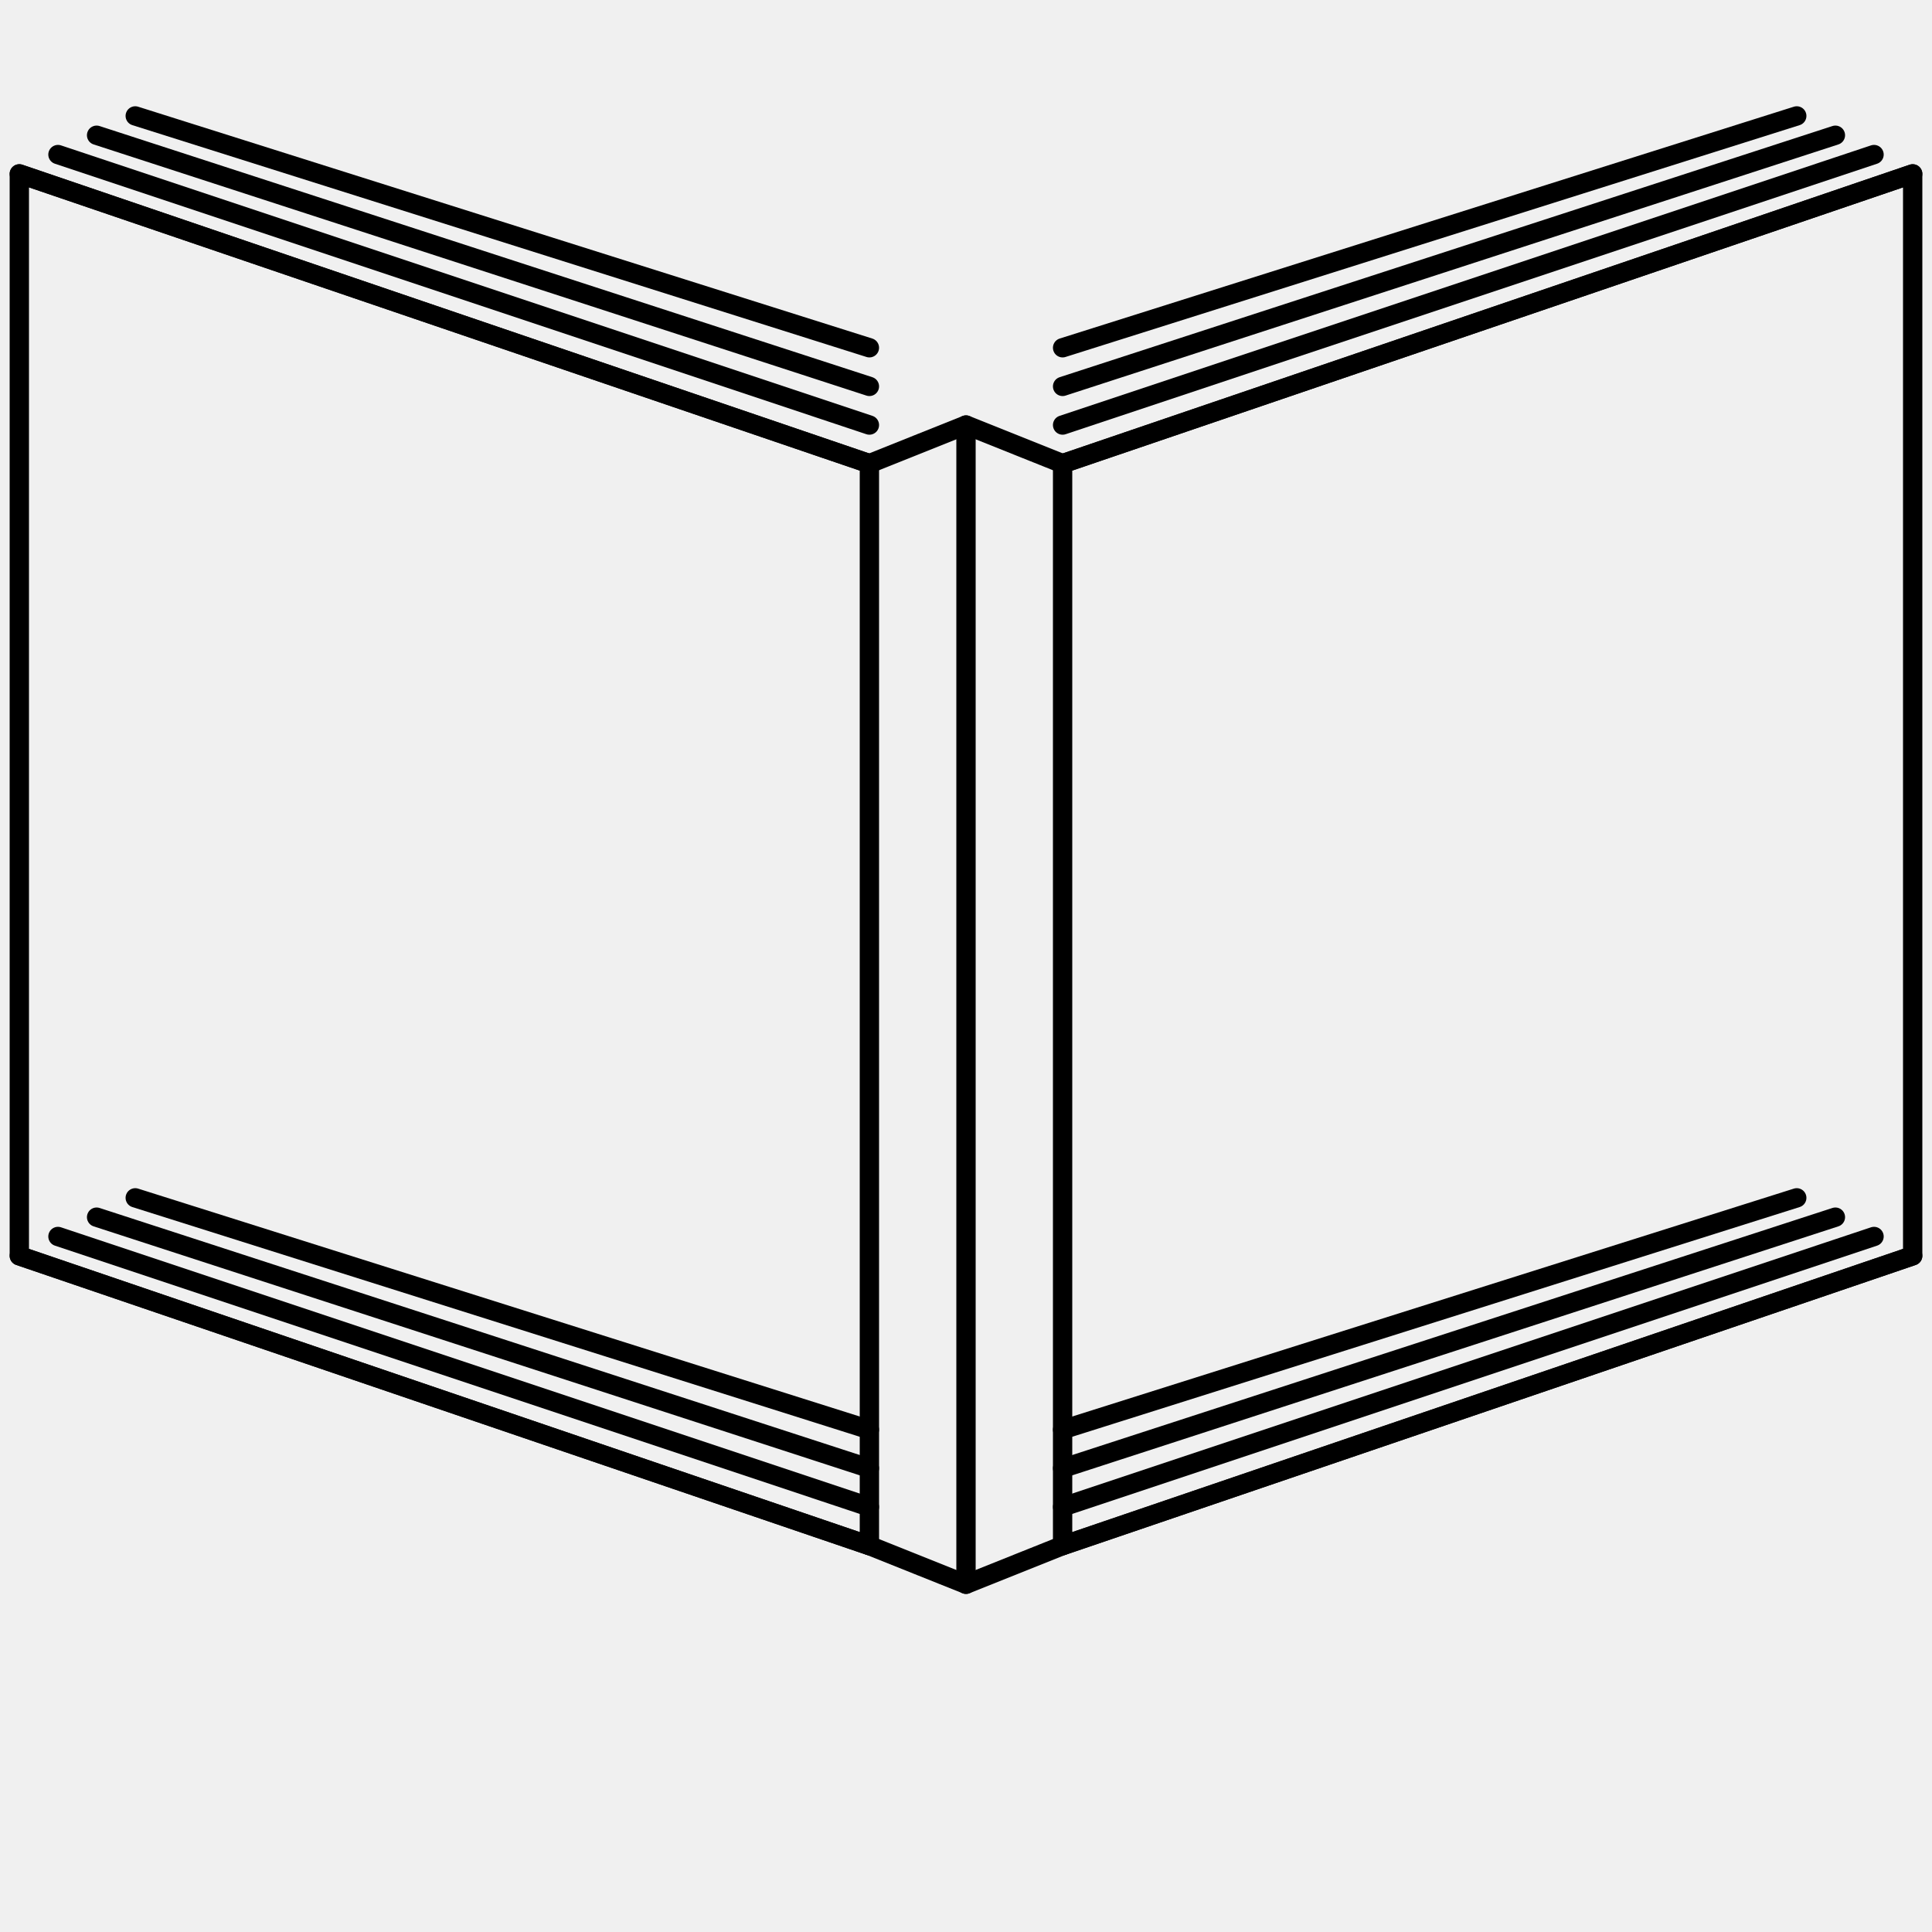
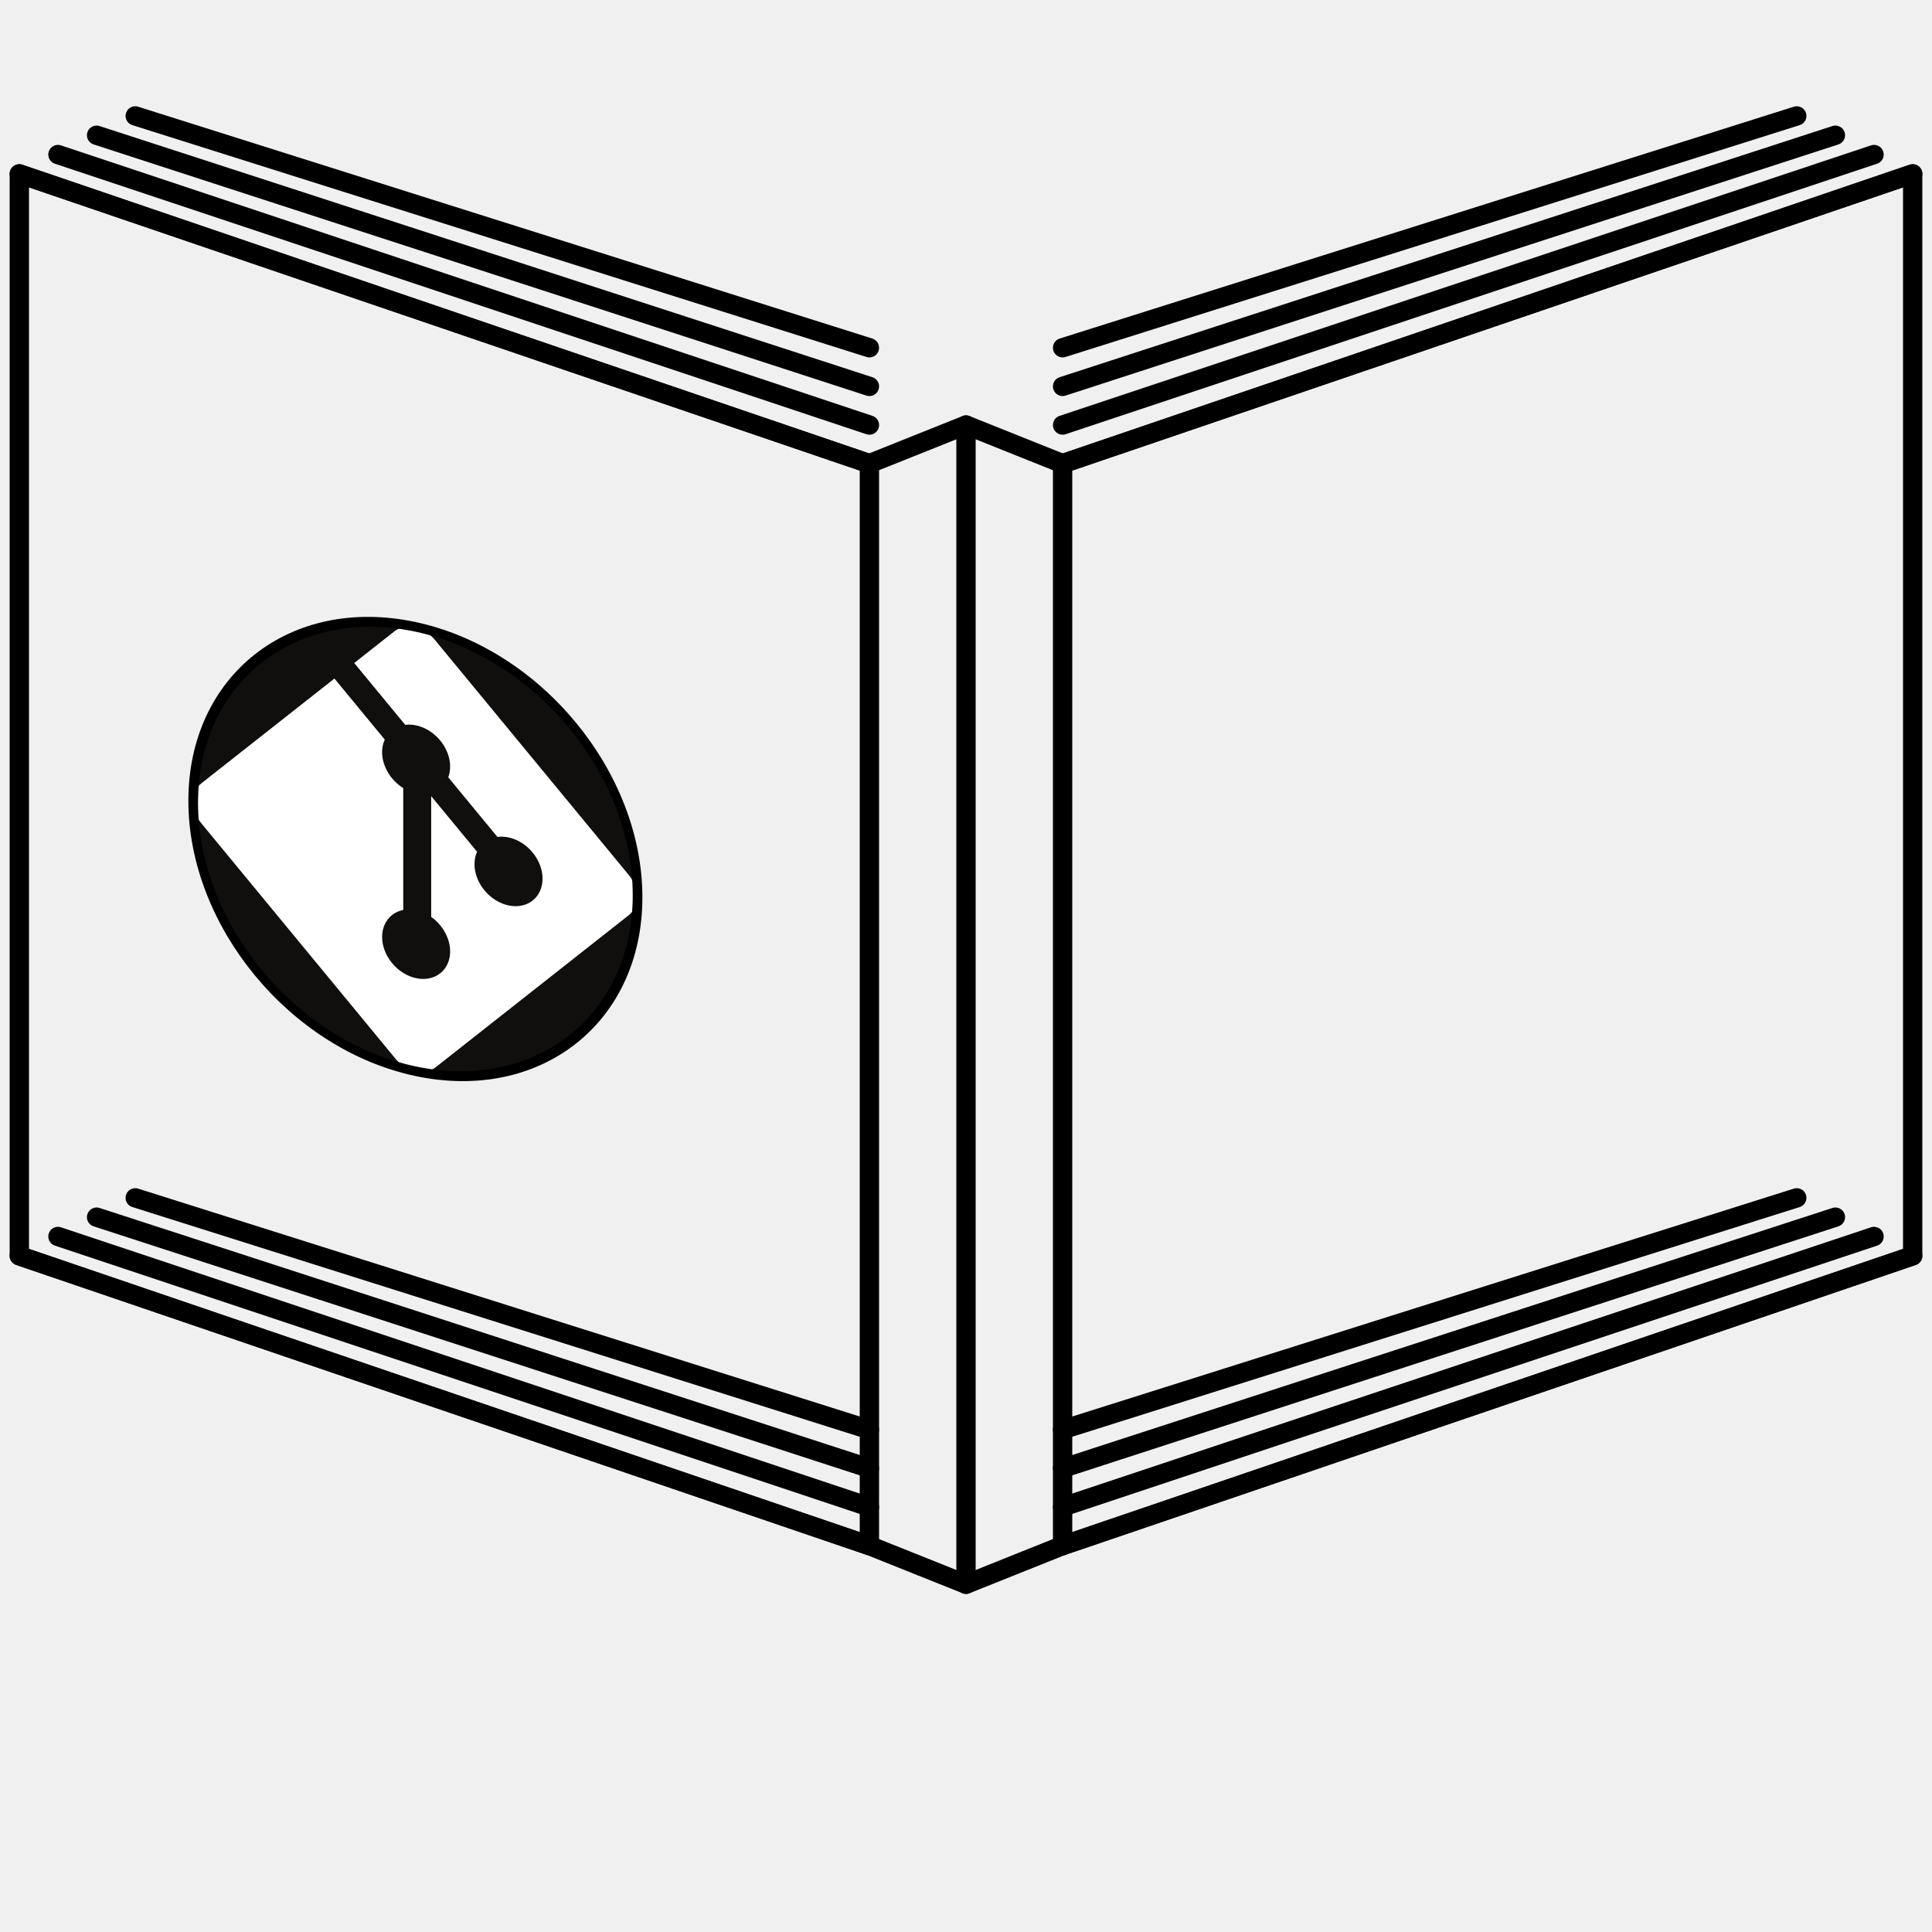
<svg xmlns="http://www.w3.org/2000/svg" viewBox="0 0 100 100">
  <style>
    .line { fill: none; stroke: #000; stroke-width: 1; stroke-linecap: round; stroke-linejoin: round; }
+     .git-icon { fill: #100f0d; }
  </style>
  <path class="line" d="M1 9 L1 65 L45 80 L45 24 Z" />
  <path class="line" d="M99 9 L99 65 L55 80 L55 24 Z" />
  <path class="line" d="M45 24 L50 22 L55 24" />
  <path class="line" d="M45 80 L50 82 L55 80" />
  <path class="line" d="M50 22 L50 82" />
  <path class="line" d="M1 9 L45 24" />
  <path class="line" d="M3 8 L45 22" />
  <path class="line" d="M5 7 L45 20" />
  <path class="line" d="M7 6 L45 18" />
  <path class="line" d="M99 9 L55 24" />
  <path class="line" d="M97 8 L55 22" />
  <path class="line" d="M95 7 L55 20" />
  <path class="line" d="M93 6 L55 18" />
  <path class="line" d="M1 65 L45 80" />
  <path class="line" d="M3 64 L45 78" />
  <path class="line" d="M5 63 L45 76" />
  <path class="line" d="M7 62 L45 74" />
  <path class="line" d="M99 65 L55 80" />
  <path class="line" d="M97 64 L55 78" />
  <path class="line" d="M95 63 L55 76" />
  <path class="line" d="M93 62 L55 74" />
+   <g transform="translate(10, 30) scale(0.25) skewY(12)">
+     <defs>
+       <clipPath id="circleClipLeft">
+         <circle cx="46" cy="46" r="46" />
+       </clipPath>
+     </defs>
+     <circle cx="46" cy="46" r="46" fill="#100f0d" />
+     <g clip-path="url(#circleClipLeft)">
+       <path fill="#fff" d="M90.156 41.965 50.036 1.848a5.913 5.913 0 0 0-8.368 0l-8.332 8.332 10.566 10.566a7.03 7.03 0 0 1 7.23 1.684 7.043 7.043 0 0 1 1.673 7.277l10.183 10.184a7.026 7.026 0 0 1 7.278 1.672 7.04 7.04 0 0 1 0 9.957 7.045 7.045 0 0 1-9.961 0 7.038 7.038 0 0 1-1.532-7.66l-9.5-9.497V59.36a7.04 7.04 0 0 1 1.86 11.29 7.04 7.04 0 0 1-9.957 0 7.04 7.04 0 0 1 0-9.958 7.034 7.034 0 0 1 2.308-1.539V33.926a7.001 7.001 0 0 1-2.308-1.535 7.049 7.049 0 0 1-1.516-7.7L29.242 14.273 1.734 41.777a5.918 5.918 0 0 0 0 8.371L41.855 90.27a5.92 5.92 0 0 0 8.368 0l39.933-39.934a5.925 5.925 0 0 0 0-8.371" />
+     </g>
+     <circle cx="46" cy="46" r="46" fill="none" stroke="#000" stroke-width="2" />
+   </g>
</svg>
